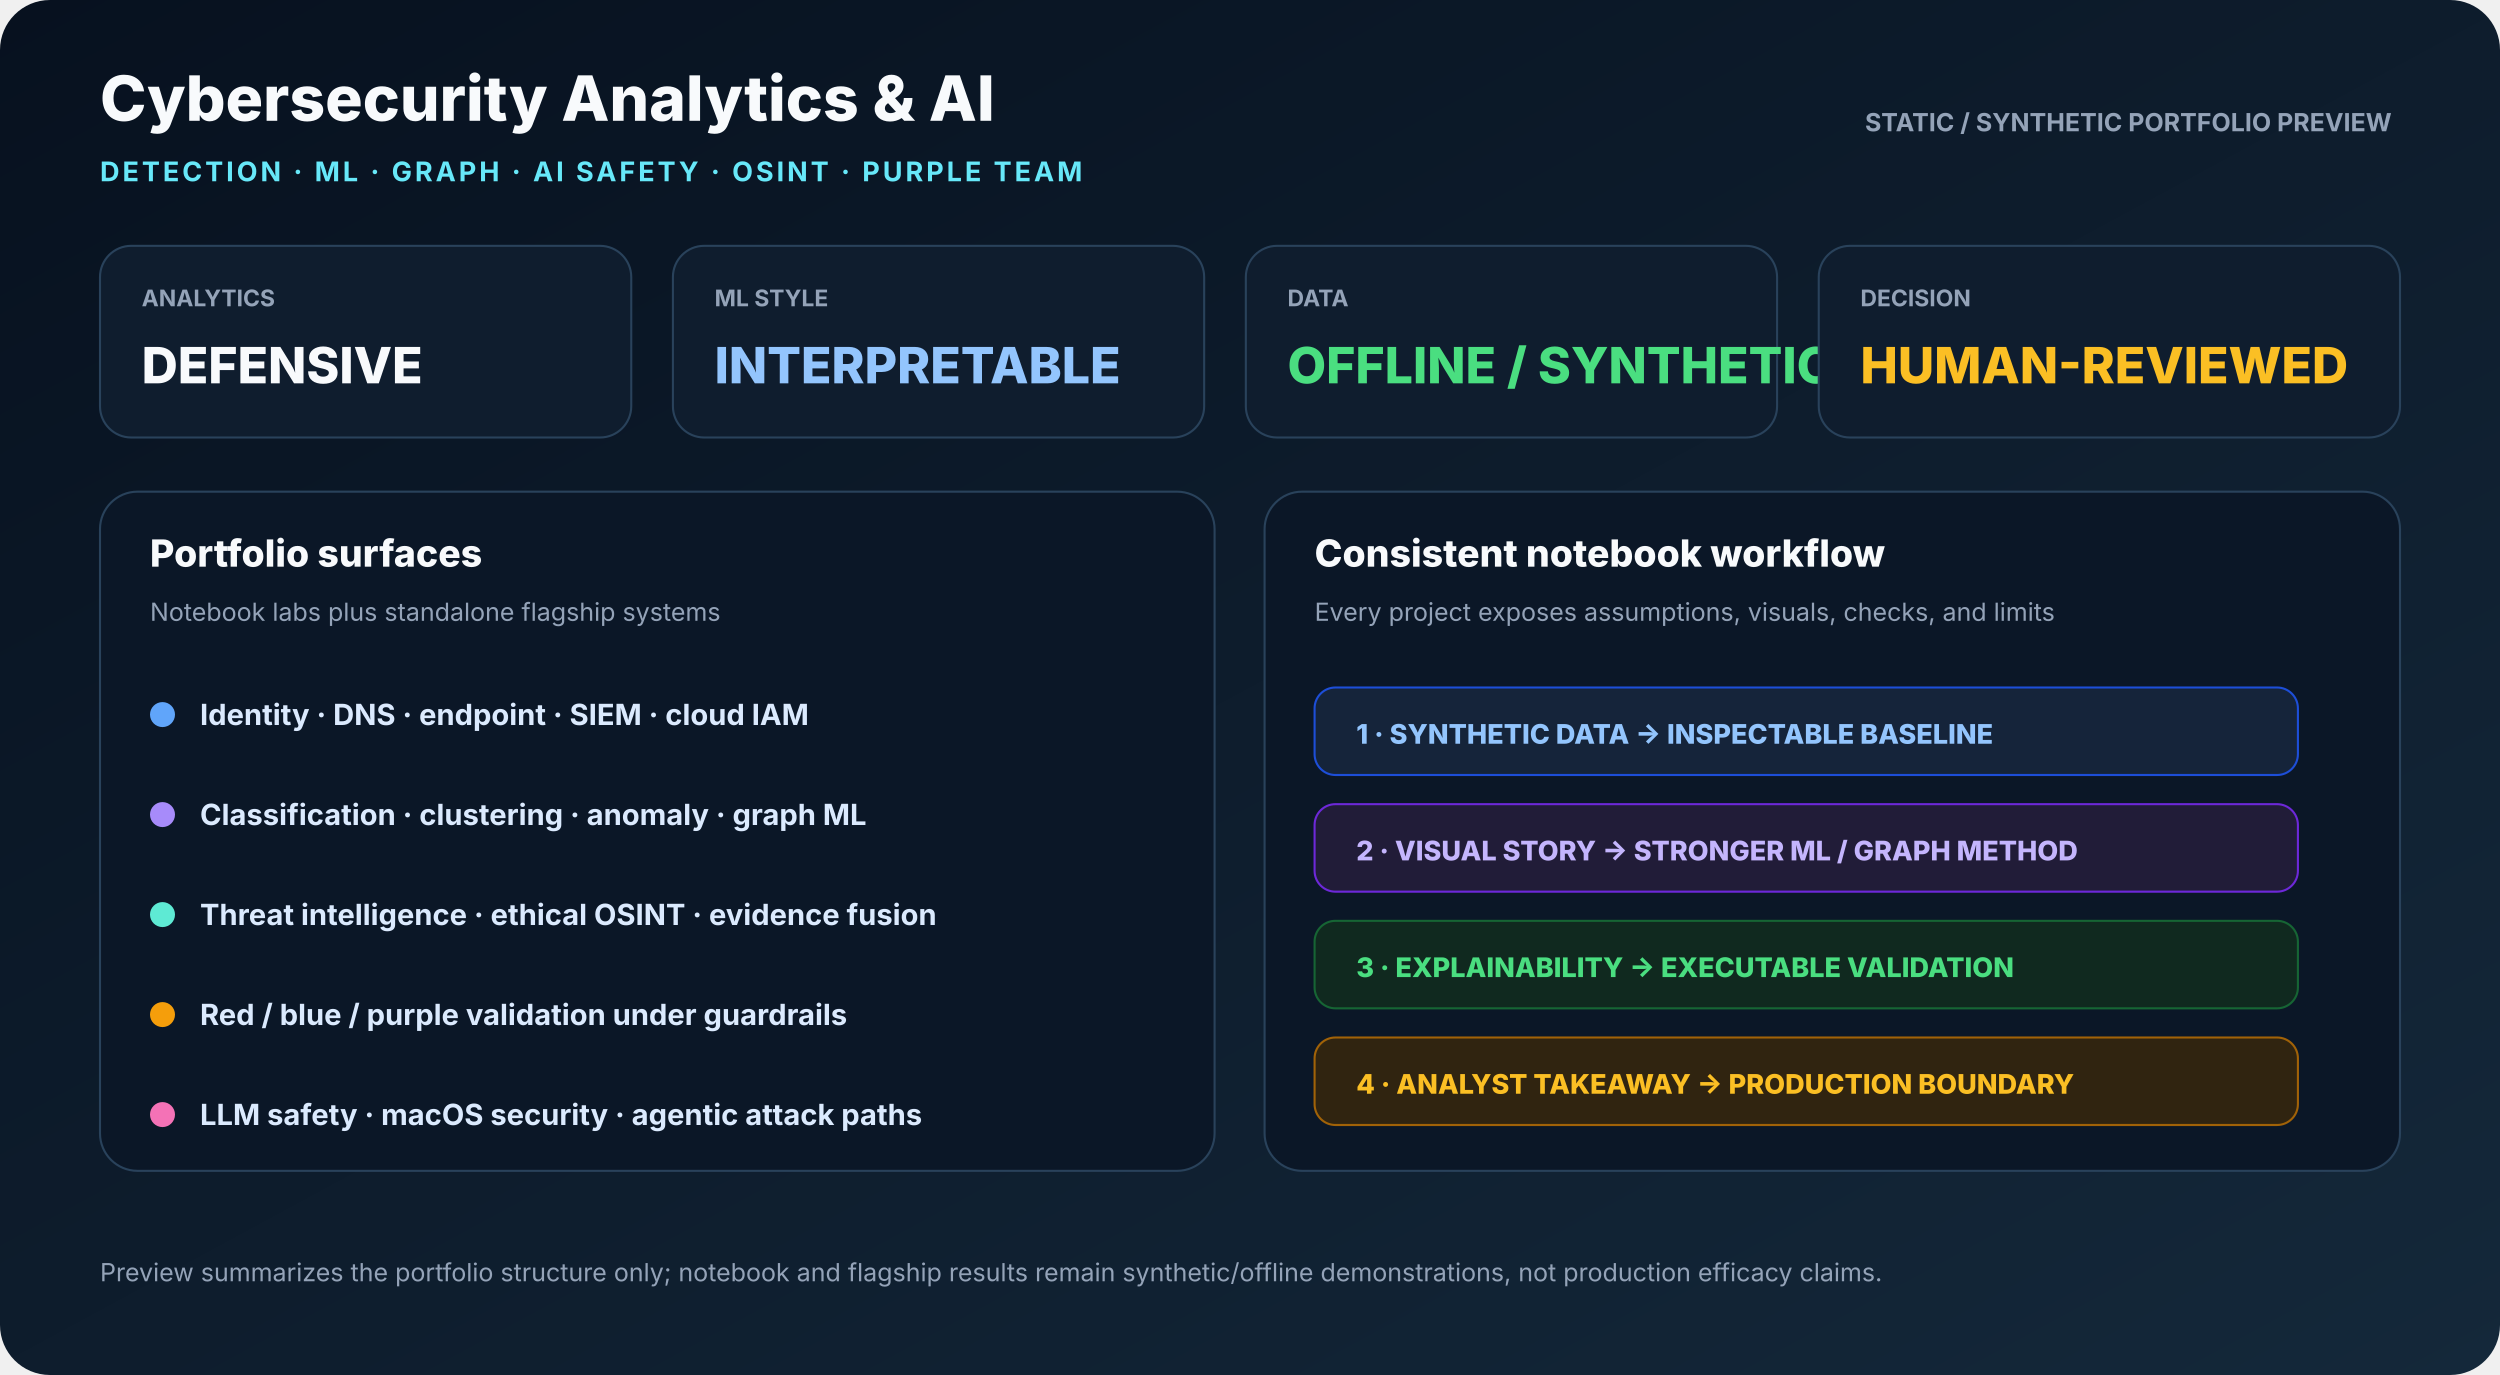
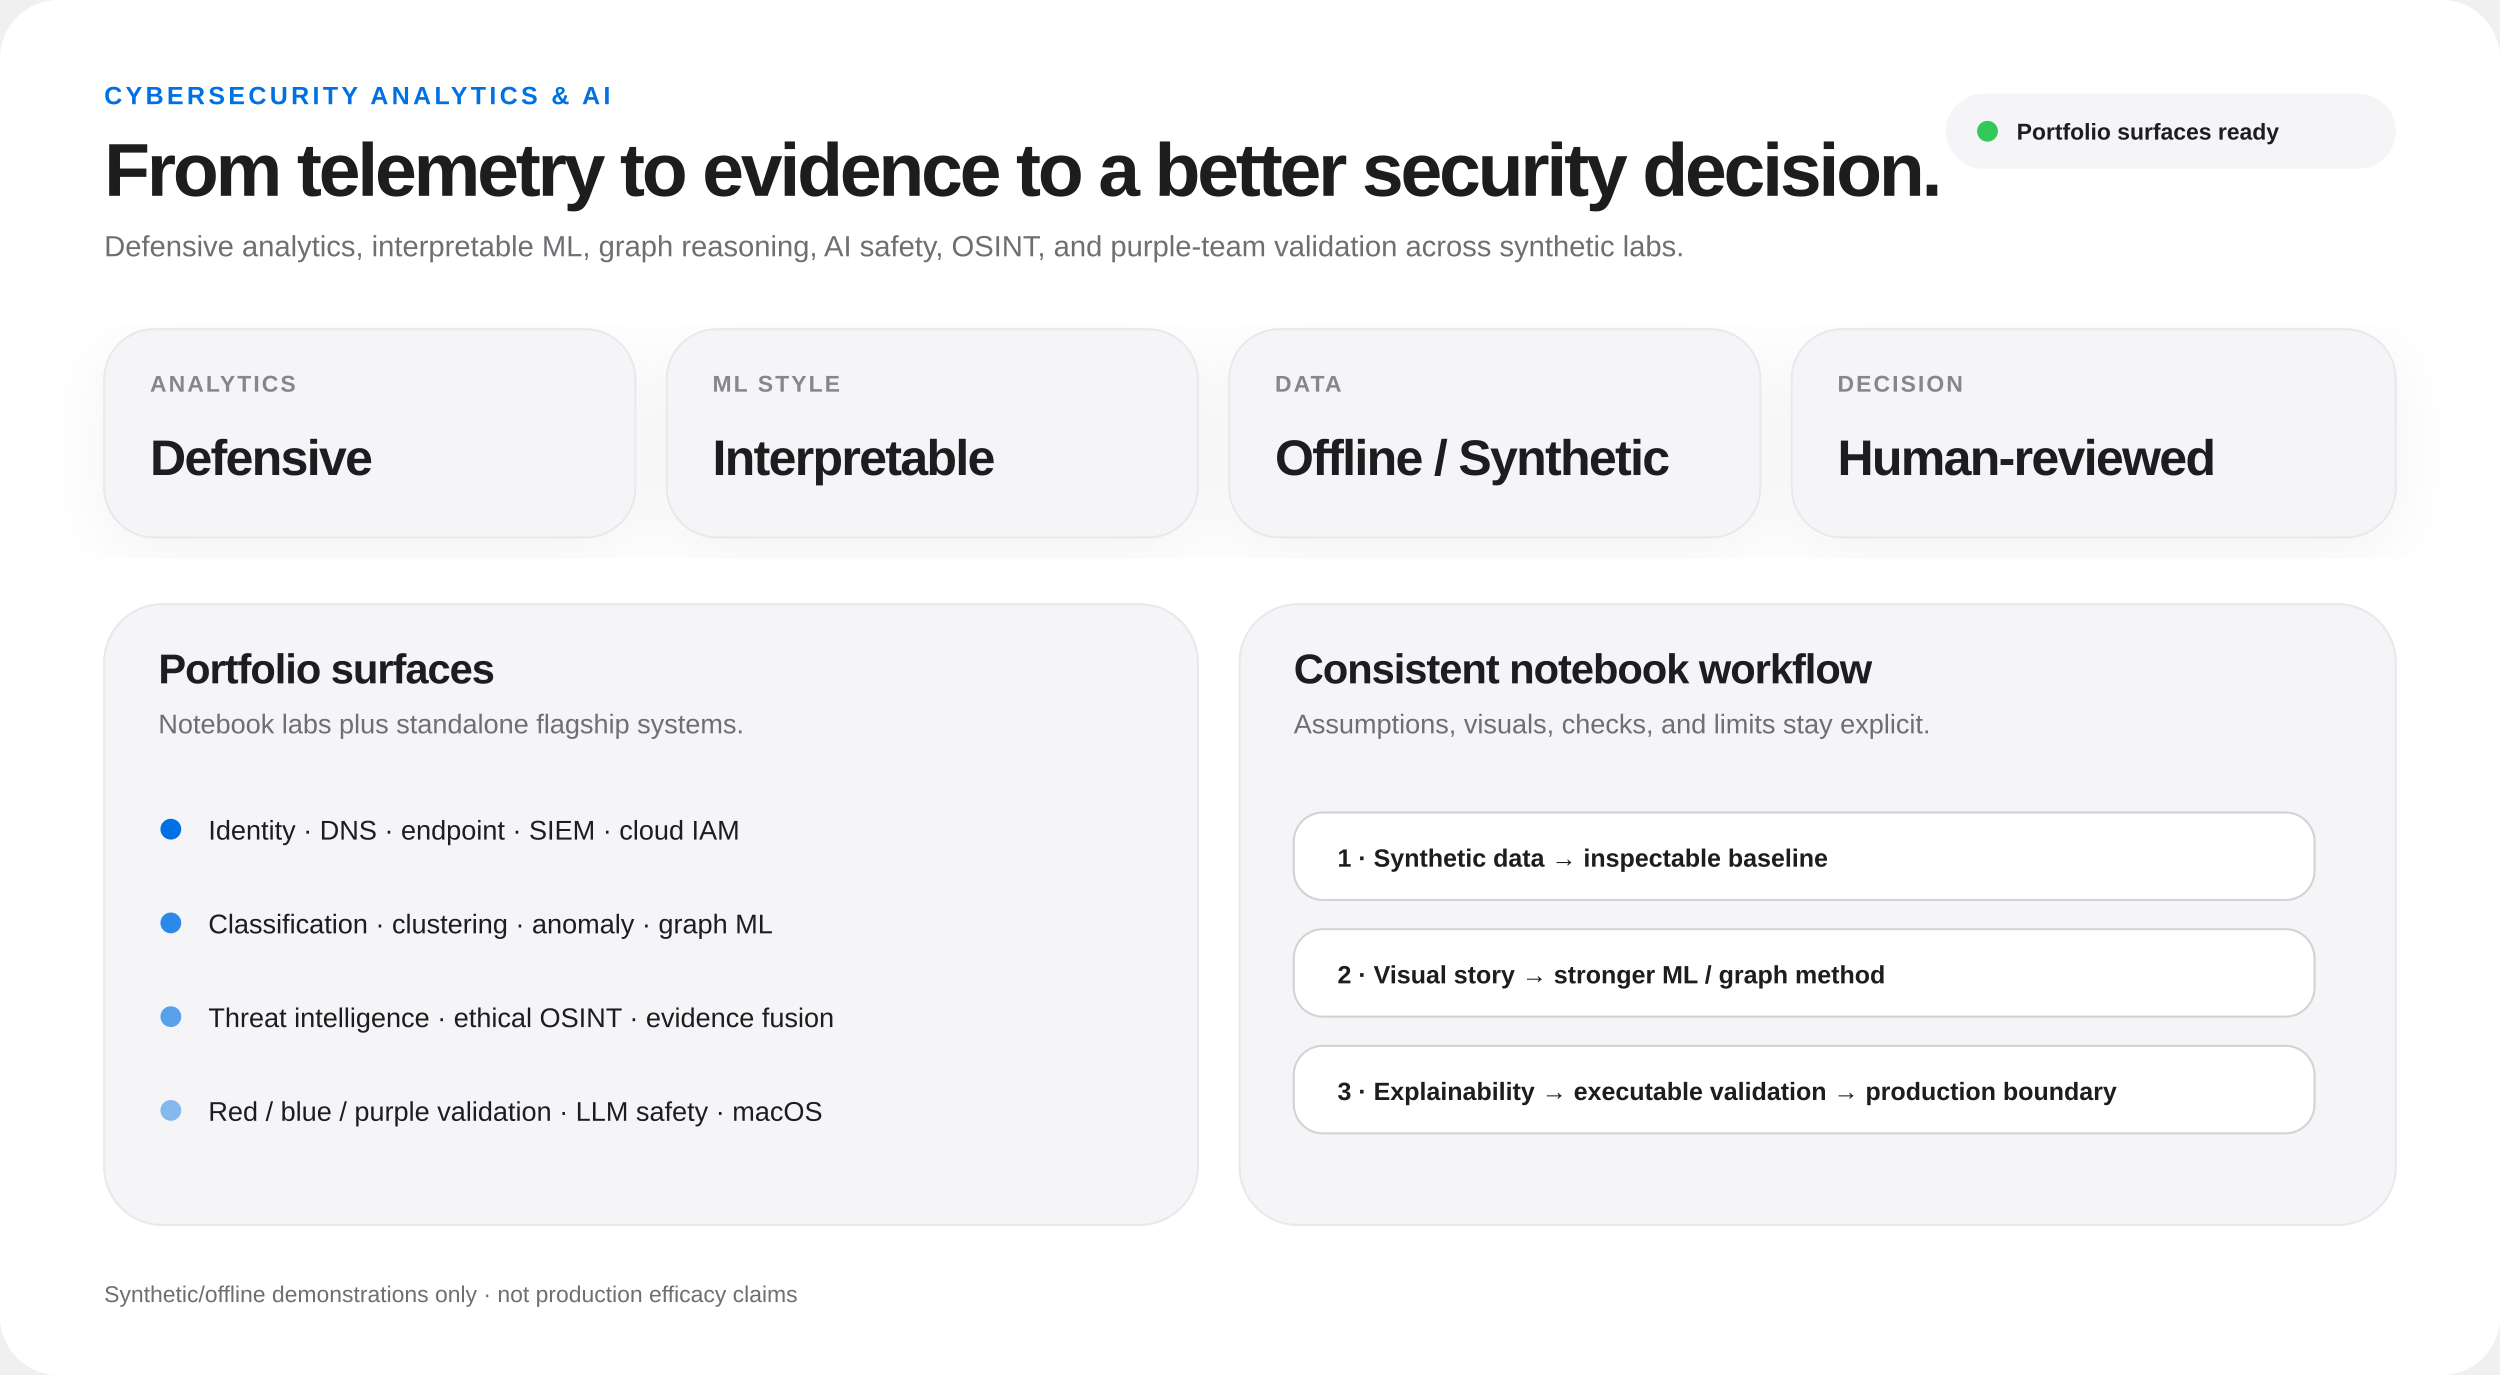
- <svg xmlns="http://www.w3.org/2000/svg" width="1200" height="660" viewBox="0 0 1200 660" role="img" aria-labelledby="title desc">
+ <svg xmlns="http://www.w3.org/2000/svg" width="1200" height="660" viewBox="0 0 1200 660">
  <defs>
-     <linearGradient id="bg" x1="0" y1="0" x2="1" y2="1">
-       <stop stop-color="#07111f" />
-       <stop offset="1" stop-color="#14283a" />
-     </linearGradient>
+     <filter id="s">
+       <feDropShadow dx="0" dy="8" stdDeviation="16" flood-color="#000" flood-opacity=".05" />
+     </filter>
+     <style>text{font-family:-apple-system,BlinkMacSystemFont,"SF Pro Display","SF Pro Text","Helvetica Neue",Arial,sans-serif}.i{fill:#1d1d1f}.m{fill:#6e6e73}.b{fill:#0071e3}.l{font-size:11px;font-weight:700;letter-spacing:1px;fill:#86868b}.v{font-size:24px;font-weight:650;letter-spacing:-.8px;fill:#1d1d1f}.card{fill:#f5f5f7;stroke:#e8e8ed}.sec{font-size:20px;font-weight:650;letter-spacing:-.5px;fill:#1d1d1f}</style>
  </defs>
-   <rect width="1200" height="660" rx="24" fill="url(#bg)" />
-   <g font-family="Inter,Arial,sans-serif">
-     <text x="48" y="58" font-size="30" font-weight="800" fill="#f8fafc">Cybersecurity Analytics &amp; AI</text>
-     <text x="48" y="87" font-size="13" font-weight="700" letter-spacing="1.4" fill="#67e8f9">DETECTION · ML · GRAPH · AI SAFETY · OSINT · PURPLE TEAM</text>
-     <text x="1148" y="63" text-anchor="end" font-size="12" font-weight="700" fill="#94a3b8">STATIC / SYNTHETIC PORTFOLIO PREVIEW</text>
-     <rect x="48" y="118" width="255" height="92" rx="15" fill="#0f1d2e" stroke="#29425b" />
-     <text x="68" y="147" font-size="11" font-weight="700" fill="#94a3b8">ANALYTICS</text>
-     <text x="68" y="184" font-size="24" font-weight="800" fill="#f8fafc">DEFENSIVE</text>
-     <rect x="323" y="118" width="255" height="92" rx="15" fill="#0f1d2e" stroke="#29425b" />
-     <text x="343" y="147" font-size="11" font-weight="700" fill="#94a3b8">ML STYLE</text>
-     <text x="343" y="184" font-size="24" font-weight="800" fill="#93c5fd">INTERPRETABLE</text>
-     <rect x="598" y="118" width="255" height="92" rx="15" fill="#0f1d2e" stroke="#29425b" />
-     <text x="618" y="147" font-size="11" font-weight="700" fill="#94a3b8">DATA</text>
-     <text x="618" y="184" font-size="24" font-weight="800" fill="#4ade80">OFFLINE / SYNTHETIC</text>
-     <rect x="873" y="118" width="279" height="92" rx="15" fill="#0f1d2e" stroke="#29425b" />
-     <text x="893" y="147" font-size="11" font-weight="700" fill="#94a3b8">DECISION</text>
-     <text x="893" y="184" font-size="24" font-weight="800" fill="#fbbf24">HUMAN-REVIEWED</text>
-     <rect x="48" y="236" width="535" height="326" rx="18" fill="#0b1727" stroke="#29425b" />
-     <text x="72" y="272" font-size="18" font-weight="800" fill="#f8fafc">Portfolio surfaces</text>
-     <text x="72" y="298" font-size="12" fill="#94a3b8">Notebook labs plus standalone flagship systems</text>
-     <circle cx="78" cy="343" r="6" fill="#60a5fa" />
-     <text x="96" y="348" font-size="14" font-weight="650" fill="#dbeafe">Identity · DNS · endpoint · SIEM · cloud IAM</text>
-     <circle cx="78" cy="391" r="6" fill="#a78bfa" />
-     <text x="96" y="396" font-size="14" font-weight="650" fill="#dbeafe">Classification · clustering · anomaly · graph ML</text>
-     <circle cx="78" cy="439" r="6" fill="#5eead4" />
-     <text x="96" y="444" font-size="14" font-weight="650" fill="#dbeafe">Threat intelligence · ethical OSINT · evidence fusion</text>
-     <circle cx="78" cy="487" r="6" fill="#f59e0b" />
-     <text x="96" y="492" font-size="14" font-weight="650" fill="#dbeafe">Red / blue / purple validation under guardrails</text>
-     <circle cx="78" cy="535" r="6" fill="#f472b6" />
-     <text x="96" y="540" font-size="14" font-weight="650" fill="#dbeafe">LLM safety · macOS security · agentic attack paths</text>
-     <rect x="607" y="236" width="545" height="326" rx="18" fill="#0b1727" stroke="#29425b" />
-     <text x="631" y="272" font-size="18" font-weight="800" fill="#f8fafc">Consistent notebook workflow</text>
-     <text x="631" y="298" font-size="12" fill="#94a3b8">Every project exposes assumptions, visuals, checks, and limits</text>
-     <rect x="631" y="330" width="472" height="42" rx="10" fill="#15243a" stroke="#1d4ed8" />
-     <text x="651" y="357" font-size="13" font-weight="800" fill="#93c5fd">1 · SYNTHETIC DATA → INSPECTABLE BASELINE</text>
-     <rect x="631" y="386" width="472" height="42" rx="10" fill="#211c38" stroke="#6d28d9" />
-     <text x="651" y="413" font-size="13" font-weight="800" fill="#c4b5fd">2 · VISUAL STORY → STRONGER ML / GRAPH METHOD</text>
-     <rect x="631" y="442" width="472" height="42" rx="10" fill="#10291f" stroke="#166534" />
-     <text x="651" y="469" font-size="13" font-weight="800" fill="#4ade80">3 · EXPLAINABILITY → EXECUTABLE VALIDATION</text>
-     <rect x="631" y="498" width="472" height="42" rx="10" fill="#302410" stroke="#a16207" />
-     <text x="651" y="525" font-size="13" font-weight="800" fill="#fbbf24">4 · ANALYST TAKEAWAY → PRODUCTION BOUNDARY</text>
-     <text x="48" y="615" font-size="12" fill="#94a3b8">Preview summarizes the portfolio structure only; notebook and flagship results remain synthetic/offline demonstrations, not production efficacy claims.</text>
+   <rect width="1200" height="660" rx="28" fill="#fff" />
+   <text x="50" y="50" class="b" font-size="12" font-weight="700" letter-spacing="1.6">CYBERSECURITY ANALYTICS &amp; AI</text>
+   <text x="50" y="94" class="i" font-size="36" font-weight="650" letter-spacing="-1.5">From telemetry to evidence to a better security decision.</text>
+   <text x="50" y="123" class="m" font-size="14">Defensive analytics, interpretable ML, graph reasoning, AI safety, OSINT, and purple-team validation across synthetic labs.</text>
+   <rect x="934" y="45" width="216" height="36" rx="18" fill="#f5f5f7" />
+   <circle cx="954" cy="63" r="5" fill="#34c759" />
+   <text x="968" y="67" class="i" font-size="11" font-weight="650">Portfolio surfaces ready</text>
+   <g filter="url(#s)">
+     <rect class="card" x="50" y="158" width="255" height="100" rx="24" />
+     <rect class="card" x="320" y="158" width="255" height="100" rx="24" />
+     <rect class="card" x="590" y="158" width="255" height="100" rx="24" />
+     <rect class="card" x="860" y="158" width="290" height="100" rx="24" />
  </g>
+   <text x="72" y="188" class="l">ANALYTICS</text>
+   <text x="72" y="228" class="v">Defensive</text>
+   <text x="342" y="188" class="l">ML STYLE</text>
+   <text x="342" y="228" class="v">Interpretable</text>
+   <text x="612" y="188" class="l">DATA</text>
+   <text x="612" y="228" class="v">Offline / Synthetic</text>
+   <text x="882" y="188" class="l">DECISION</text>
+   <text x="882" y="228" class="v">Human-reviewed</text>
+   <rect x="50" y="290" width="525" height="298" rx="28" class="card" />
+   <text x="76" y="328" class="sec">Portfolio surfaces</text>
+   <text x="76" y="352" class="m" font-size="13">Notebook labs plus standalone flagship systems.</text>
+   <circle cx="82" cy="398" r="5" fill="#0071e3" />
+   <text x="100" y="403" class="i" font-size="13">Identity · DNS · endpoint · SIEM · cloud IAM</text>
+   <circle cx="82" cy="443" r="5" fill="#0071e3" opacity=".82" />
+   <text x="100" y="448" class="i" font-size="13">Classification · clustering · anomaly · graph ML</text>
+   <circle cx="82" cy="488" r="5" fill="#0071e3" opacity=".64" />
+   <text x="100" y="493" class="i" font-size="13">Threat intelligence · ethical OSINT · evidence fusion</text>
+   <circle cx="82" cy="533" r="5" fill="#0071e3" opacity=".46" />
+   <text x="100" y="538" class="i" font-size="13">Red / blue / purple validation · LLM safety · macOS</text>
+   <rect x="595" y="290" width="555" height="298" rx="28" class="card" />
+   <text x="621" y="328" class="sec">Consistent notebook workflow</text>
+   <text x="621" y="352" class="m" font-size="13">Assumptions, visuals, checks, and limits stay explicit.</text>
+   <rect x="621" y="390" width="490" height="42" rx="14" fill="#fff" stroke="#d2d2d7" />
+   <text x="642" y="416" class="i" font-size="12" font-weight="650">1 · Synthetic data → inspectable baseline</text>
+   <rect x="621" y="446" width="490" height="42" rx="14" fill="#fff" stroke="#d2d2d7" />
+   <text x="642" y="472" class="i" font-size="12" font-weight="650">2 · Visual story → stronger ML / graph method</text>
+   <rect x="621" y="502" width="490" height="42" rx="14" fill="#fff" stroke="#d2d2d7" />
+   <text x="642" y="528" class="i" font-size="12" font-weight="650">3 · Explainability → executable validation → production boundary</text>
+   <text x="50" y="625" class="m" font-size="11">Synthetic/offline demonstrations only · not production efficacy claims</text>
</svg>
